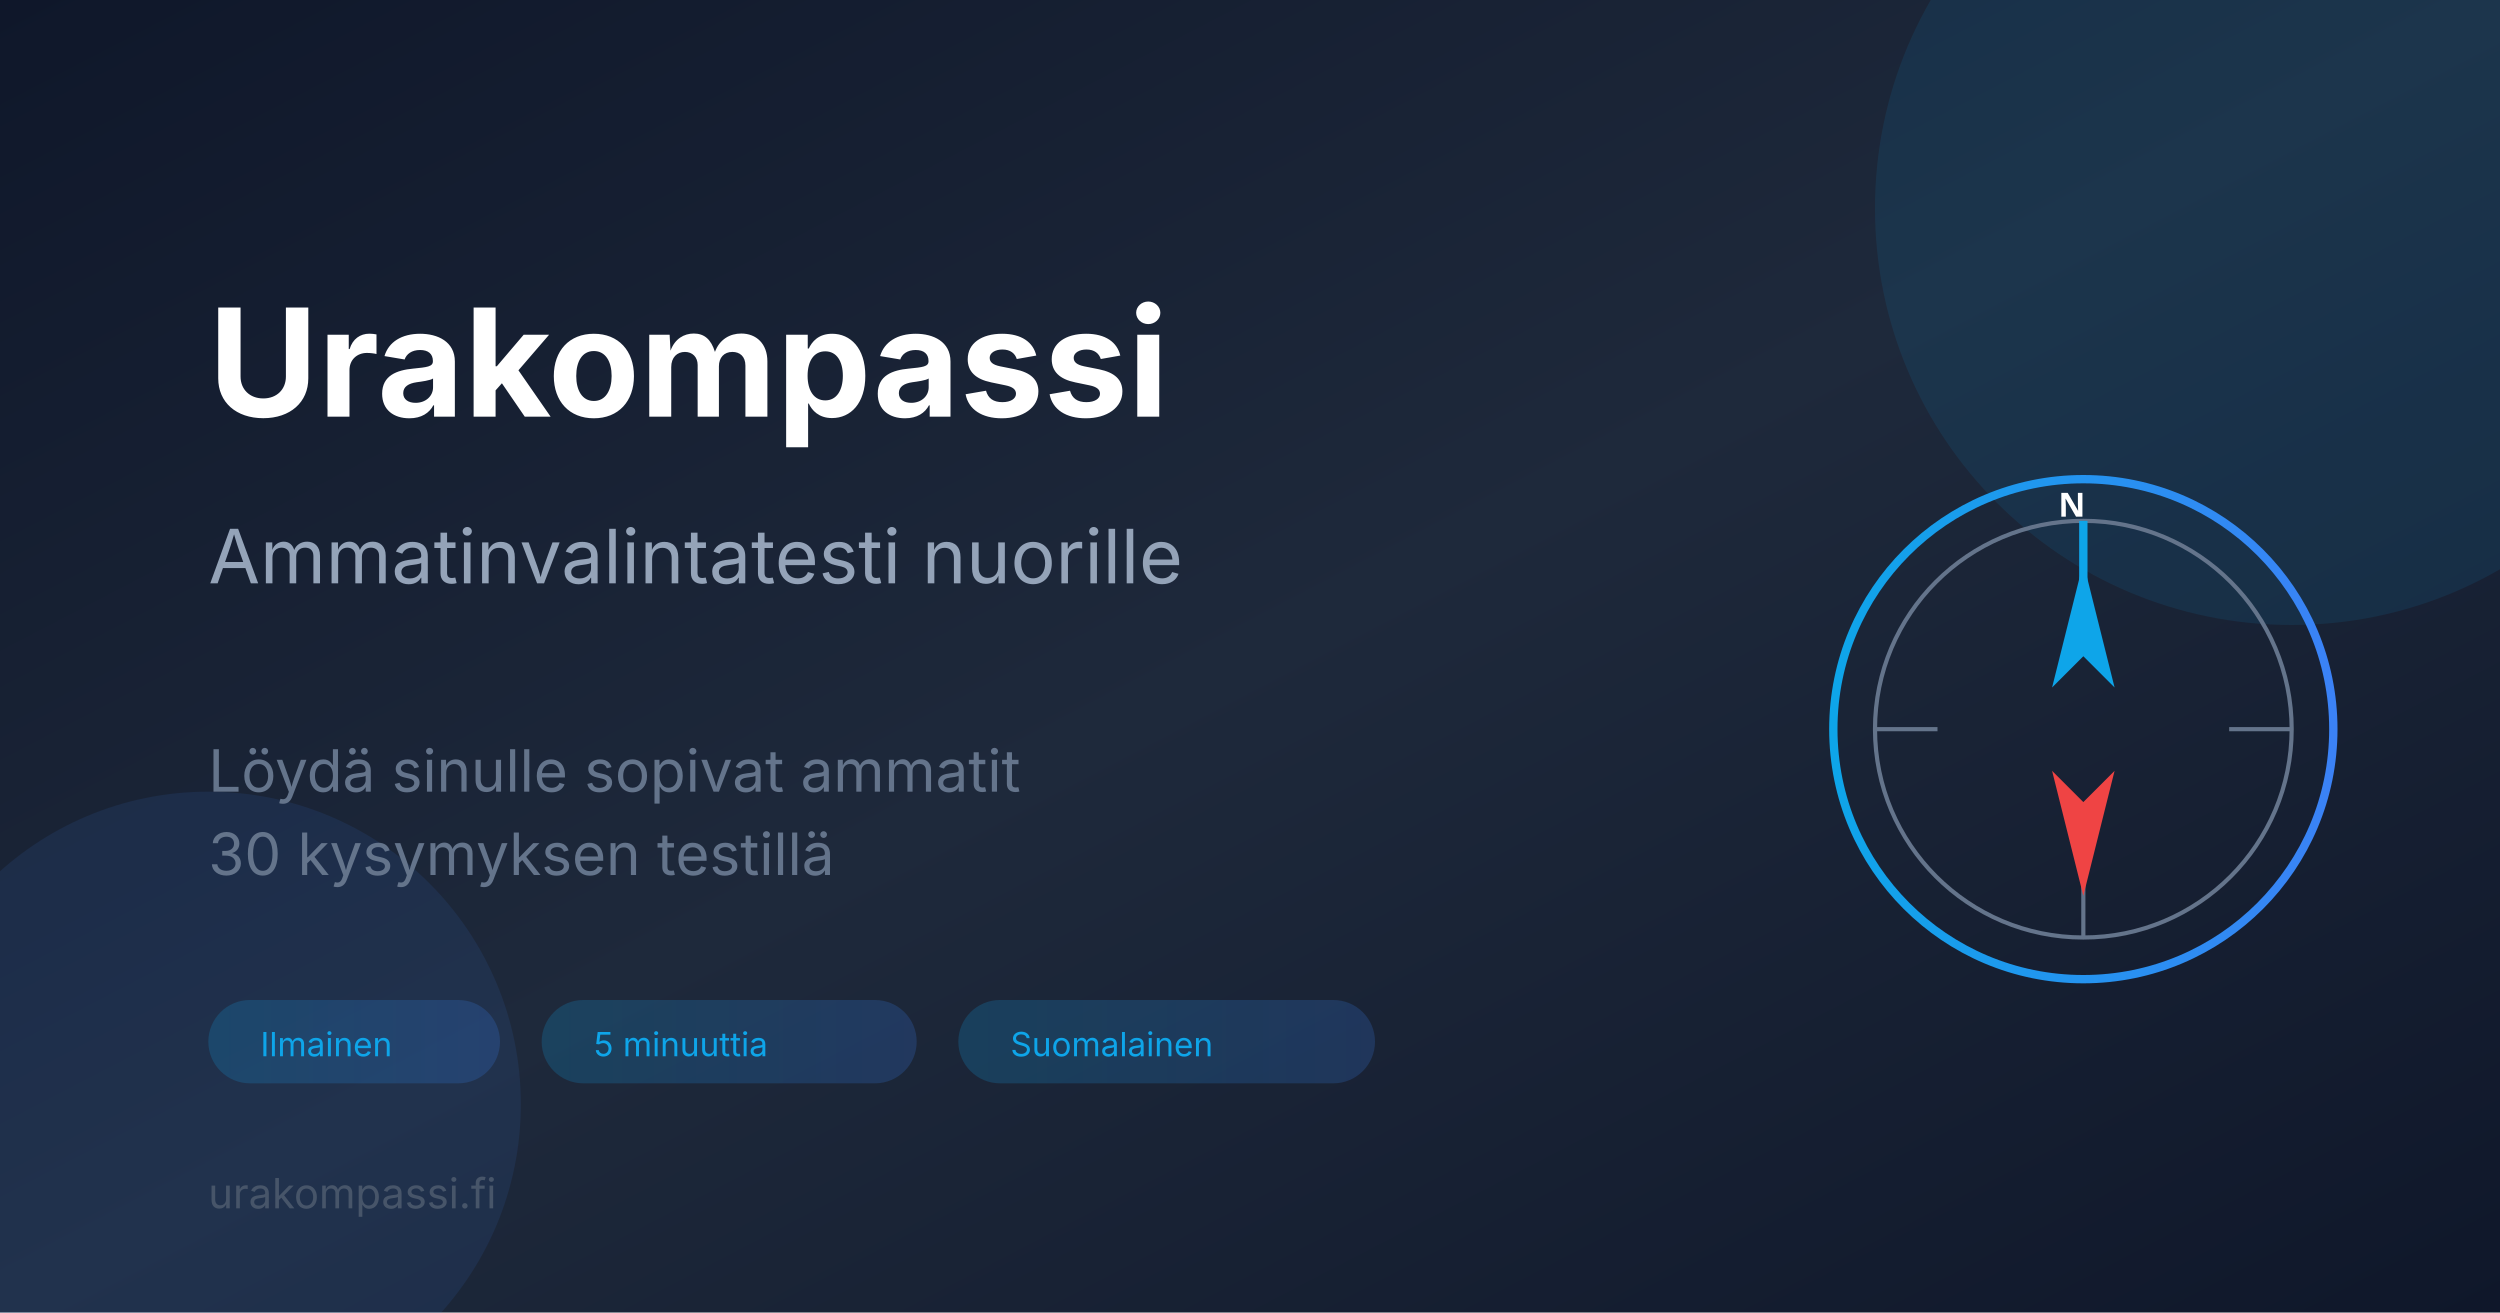
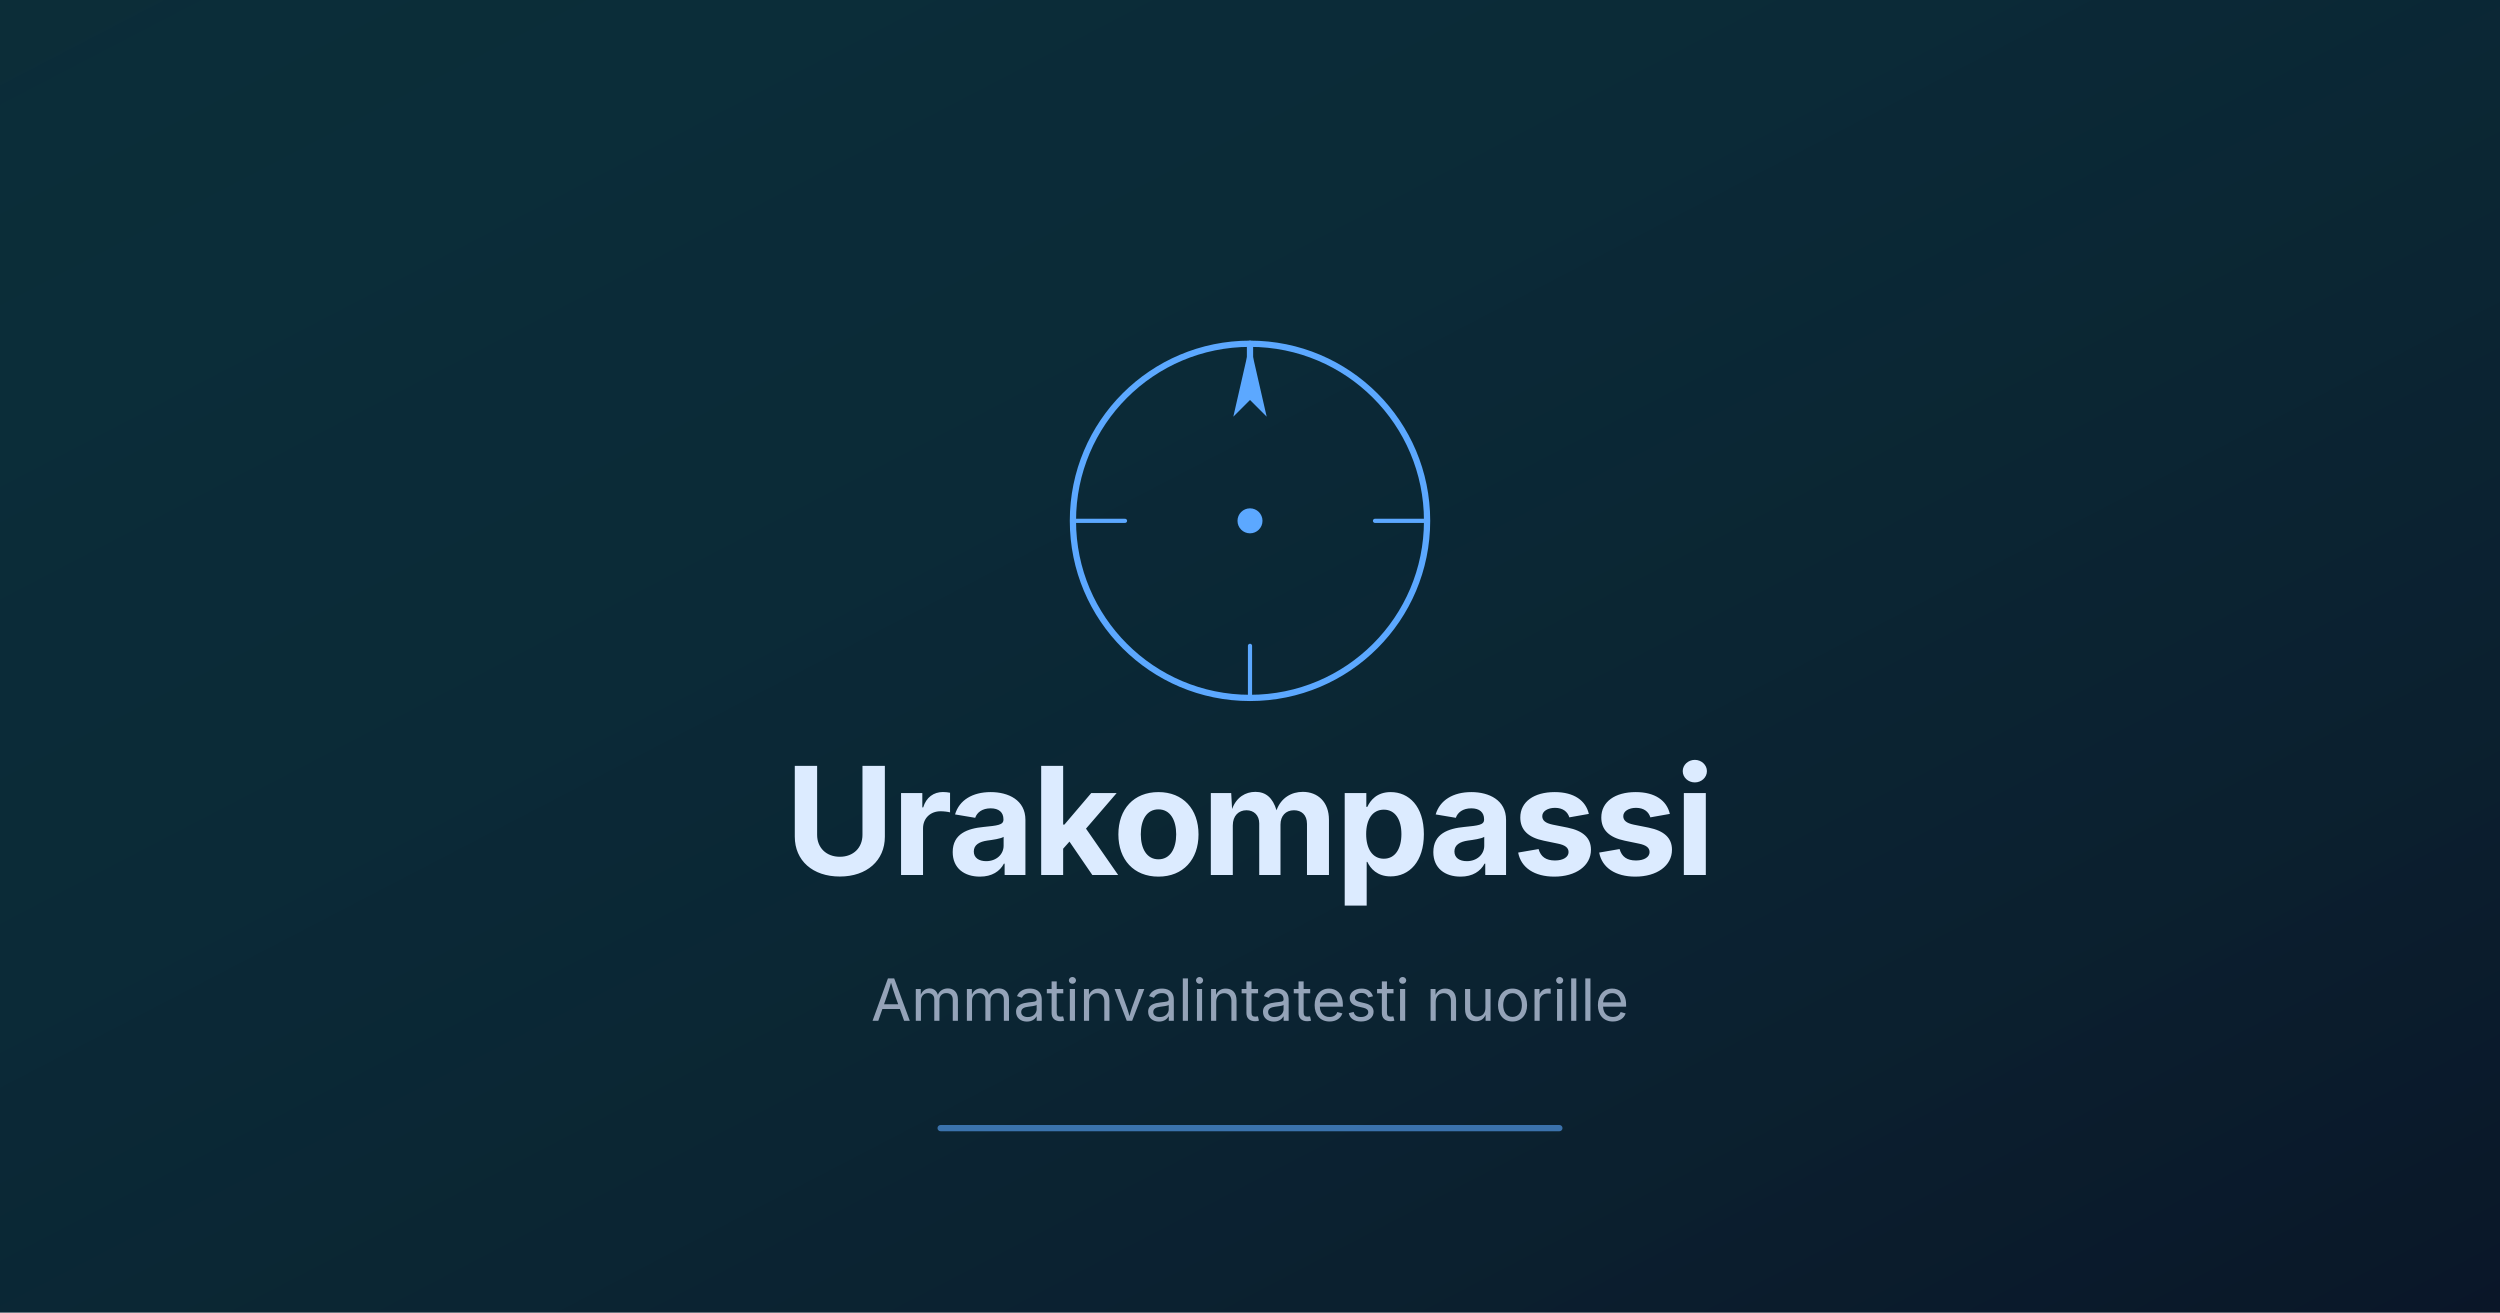
- <svg xmlns="http://www.w3.org/2000/svg" width="1200" height="630">
+ <svg xmlns="http://www.w3.org/2000/svg" width="1200" height="630" viewBox="0 0 1200 630" fill="none">
+   <rect width="1200" height="630" fill="#0a1628" />
+   <rect width="1200" height="630" fill="url(#gradient)" opacity="0.6" />
  <defs>
-     <linearGradient id="bg" x1="0%" y1="0%" x2="100%" y2="100%">
-       <stop offset="0%" style="stop-color:#0f172a" />
-       <stop offset="50%" style="stop-color:#1e293b" />
-       <stop offset="100%" style="stop-color:#0f172a" />
-     </linearGradient>
-     <linearGradient id="accent" x1="0%" y1="0%" x2="100%" y2="0%">
-       <stop offset="0%" style="stop-color:#0ea5e9" />
-       <stop offset="100%" style="stop-color:#3b82f6" />
+     <linearGradient id="gradient" x1="0%" y1="0%" x2="100%" y2="100%">
+       <stop offset="0%" style="stop-color:#0f766e;stop-opacity:0.4" />
+       <stop offset="100%" style="stop-color:#0a1628;stop-opacity:0.8" />
    </linearGradient>
  </defs>
-   <rect width="1200" height="630" fill="url(#bg)" />
-   <circle cx="1100" cy="100" r="200" fill="#0ea5e9" opacity="0.1" />
-   <circle cx="100" cy="530" r="150" fill="#3b82f6" opacity="0.1" />
-   <text x="100" y="200" font-family="system-ui, -apple-system, sans-serif" font-size="72" font-weight="bold" fill="white">
-     Urakompassi
-   </text>
-   <text x="100" y="280" font-family="system-ui, -apple-system, sans-serif" font-size="36" fill="#94a3b8">
-     Ammatinvalintatesti nuorille
-   </text>
-   <text x="100" y="380" font-family="system-ui, -apple-system, sans-serif" font-size="28" fill="#64748b">
-     Löydä sinulle sopivat ammatit
-   </text>
-   <text x="100" y="420" font-family="system-ui, -apple-system, sans-serif" font-size="28" fill="#64748b">
-     30 kysymyksen testillä
-   </text>
-   <rect x="100" y="480" width="140" height="40" rx="20" fill="url(#accent)" opacity="0.2" />
-   <text x="125" y="507" font-family="system-ui, -apple-system, sans-serif" font-size="16" fill="#0ea5e9">
-     Ilmainen
-   </text>
-   <rect x="260" y="480" width="180" height="40" rx="20" fill="url(#accent)" opacity="0.2" />
-   <text x="285" y="507" font-family="system-ui, -apple-system, sans-serif" font-size="16" fill="#0ea5e9">
-     5 minuuttia
-   </text>
-   <rect x="460" y="480" width="200" height="40" rx="20" fill="url(#accent)" opacity="0.2" />
-   <text x="485" y="507" font-family="system-ui, -apple-system, sans-serif" font-size="16" fill="#0ea5e9">
-     Suomalainen
-   </text>
-   <circle cx="1000" cy="350" r="120" fill="none" stroke="url(#accent)" stroke-width="4" />
-   <circle cx="1000" cy="350" r="100" fill="none" stroke="#64748b" stroke-width="2" />
-   <line x1="1000" y1="250" x2="1000" y2="280" stroke="#0ea5e9" stroke-width="4" />
-   <line x1="1000" y1="420" x2="1000" y2="450" stroke="#64748b" stroke-width="2" />
-   <line x1="900" y1="350" x2="930" y2="350" stroke="#64748b" stroke-width="2" />
-   <line x1="1070" y1="350" x2="1100" y2="350" stroke="#64748b" stroke-width="2" />
-   <polygon points="1000,270 985,330 1000,315 1015,330" fill="#0ea5e9" />
-   <polygon points="1000,430 985,370 1000,385 1015,370" fill="#ef4444" />
-   <text x="988" y="248" font-family="system-ui, sans-serif" font-size="16" font-weight="bold" fill="white">N</text>
-   <text x="100" y="580" font-family="system-ui, -apple-system, sans-serif" font-size="20" fill="#475569">
-     urakompassi.fi
-   </text>
+   <g transform="translate(510, 160)">
+     <circle cx="90" cy="90" r="85" stroke="#5CA8FF" stroke-width="3" fill="none" />
+     <line x1="90" y1="5" x2="90" y2="30" stroke="#5CA8FF" stroke-width="3" stroke-linecap="round" />
+     <line x1="90" y1="150" x2="90" y2="175" stroke="#5CA8FF" stroke-width="2" stroke-linecap="round" />
+     <line x1="150" y1="90" x2="175" y2="90" stroke="#5CA8FF" stroke-width="2" stroke-linecap="round" />
+     <line x1="5" y1="90" x2="30" y2="90" stroke="#5CA8FF" stroke-width="2" stroke-linecap="round" />
+     <path d="M 90 5 L 82 40 L 90 32 L 98 40 Z" fill="#5CA8FF" />
+     <circle cx="90" cy="90" r="6" fill="#5CA8FF" />
+   </g>
+   <text x="600" y="420" font-family="Inter, -apple-system, BlinkMacSystemFont, sans-serif" font-size="72" font-weight="700" fill="#DCEBFF" text-anchor="middle" letter-spacing="-0.02em">Urakompassi</text>
+   <text x="600" y="490" font-family="Inter, -apple-system, BlinkMacSystemFont, sans-serif" font-size="28" font-weight="400" fill="#94a3b8" text-anchor="middle">Ammatinvalintatesti nuorille</text>
+   <rect x="450" y="540" width="300" height="3" rx="1.5" fill="#5CA8FF" opacity="0.6" />
</svg>
